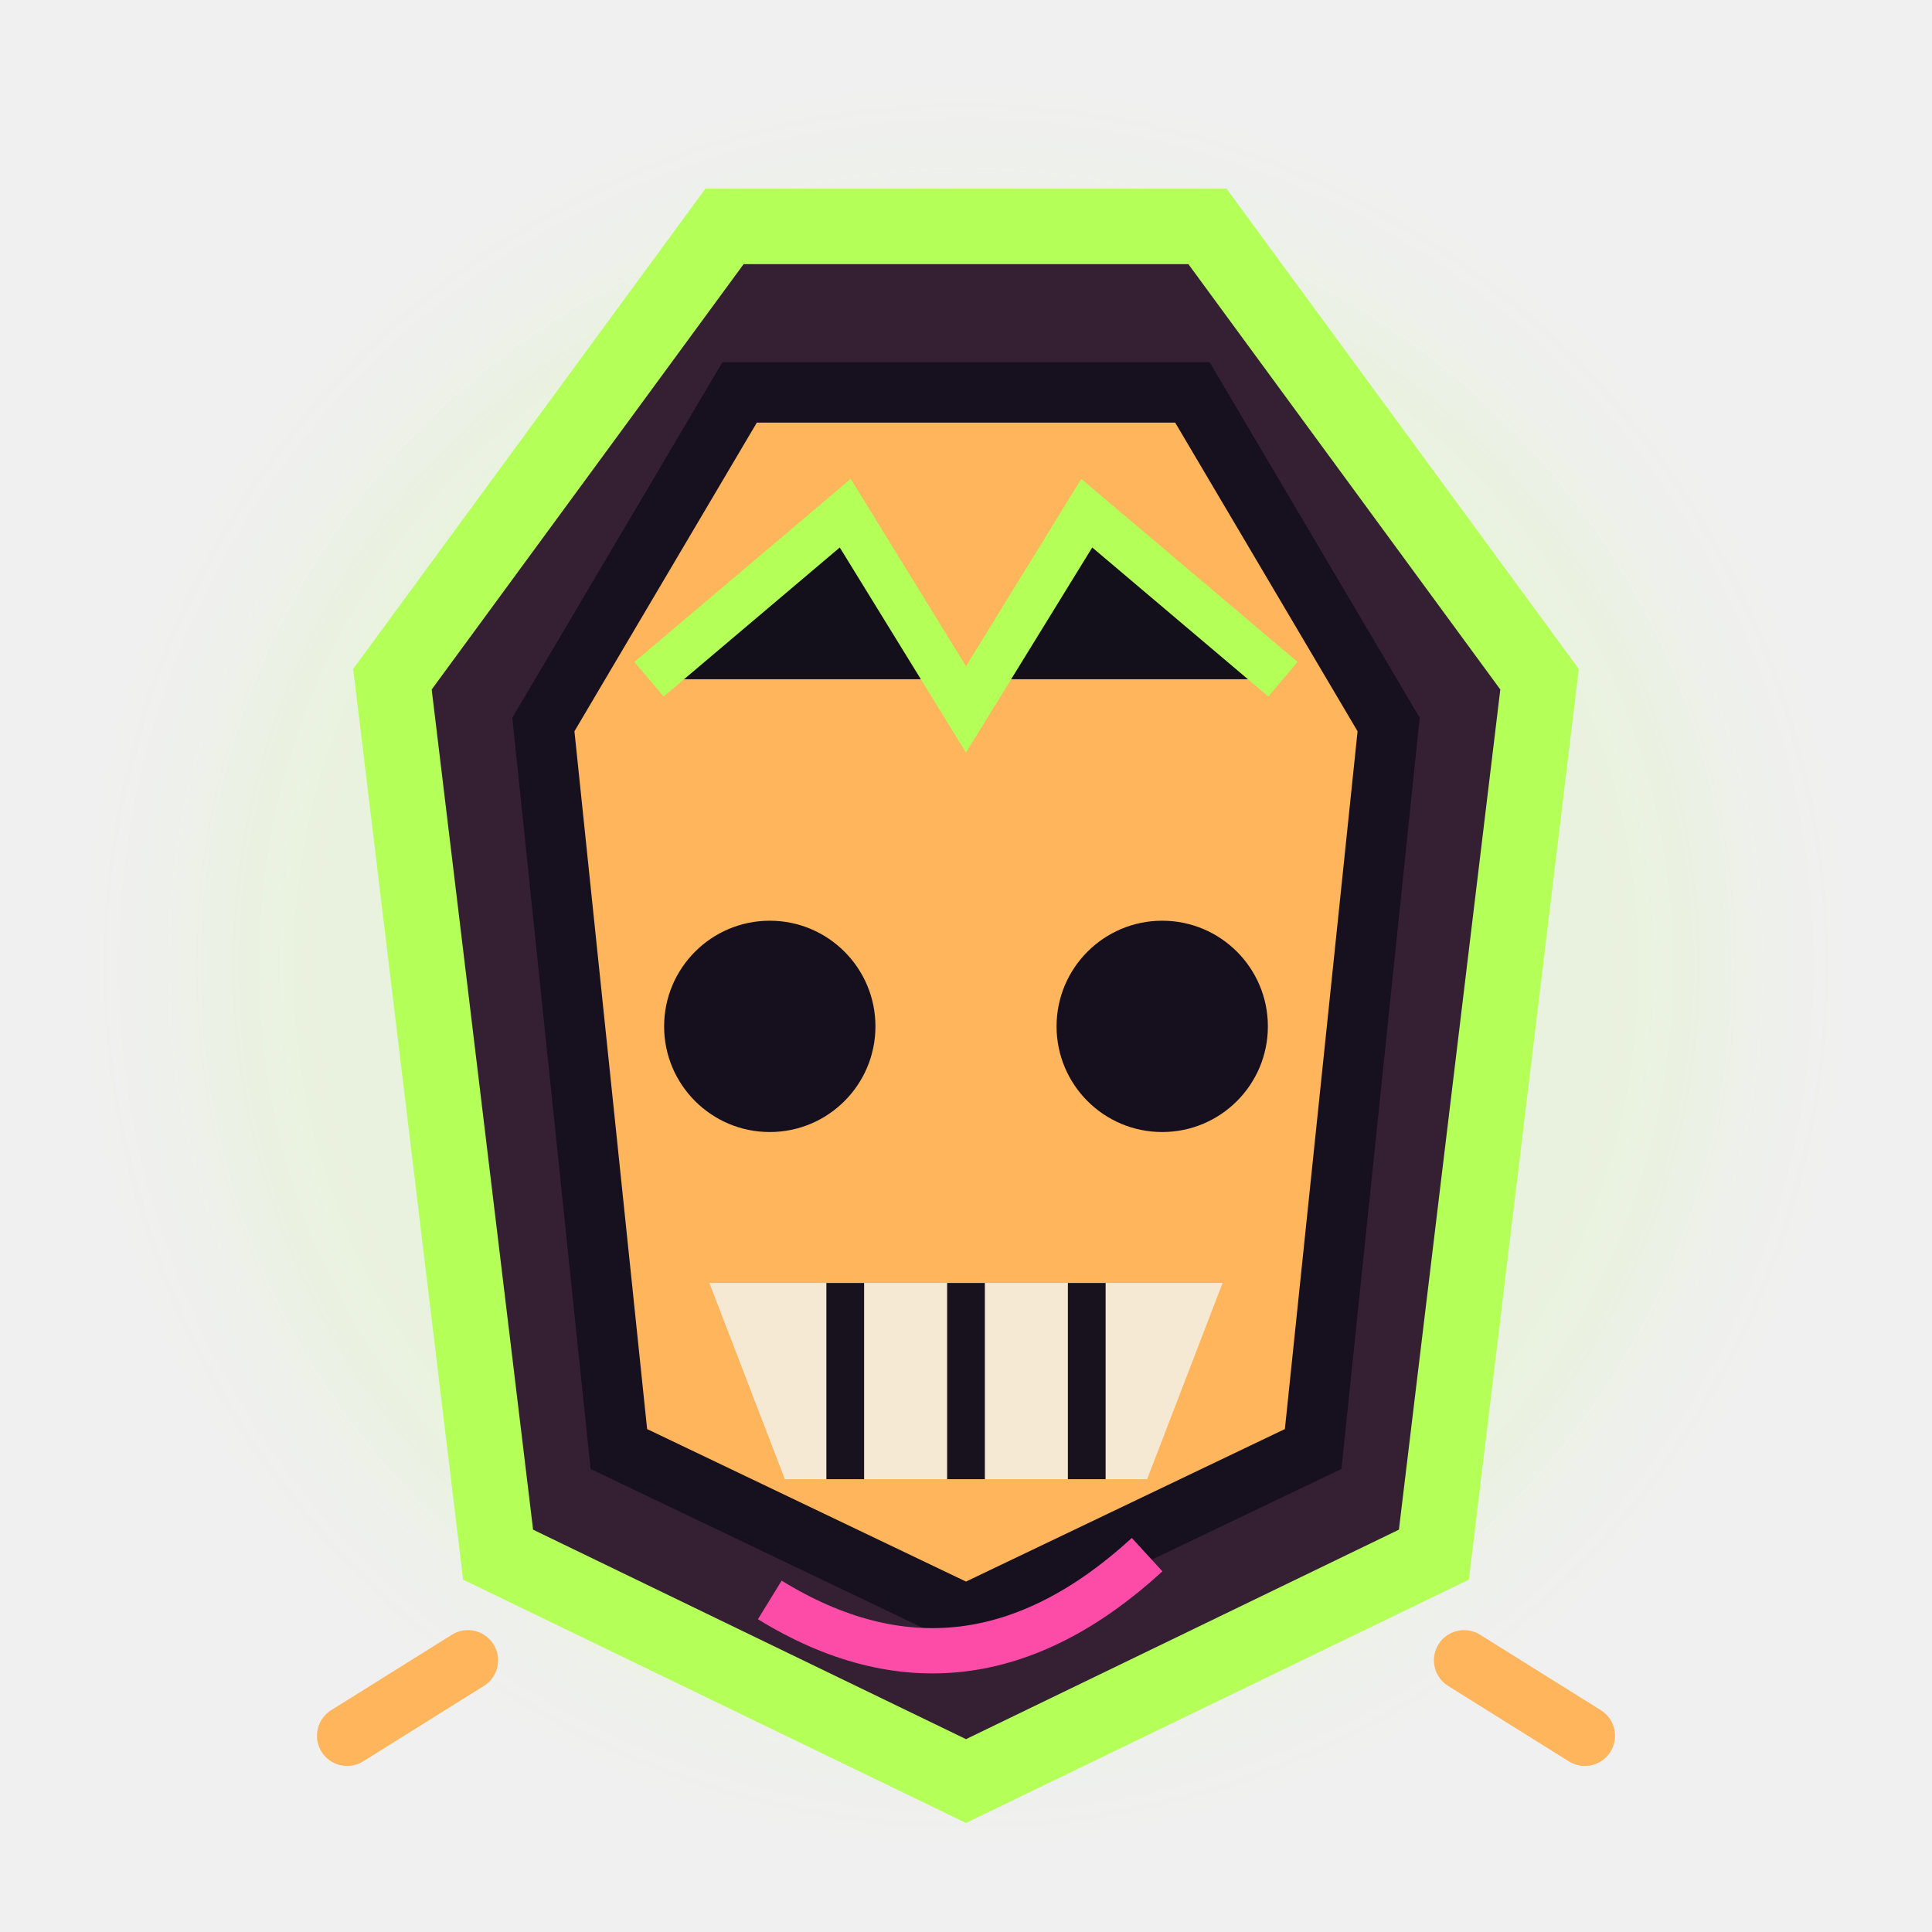
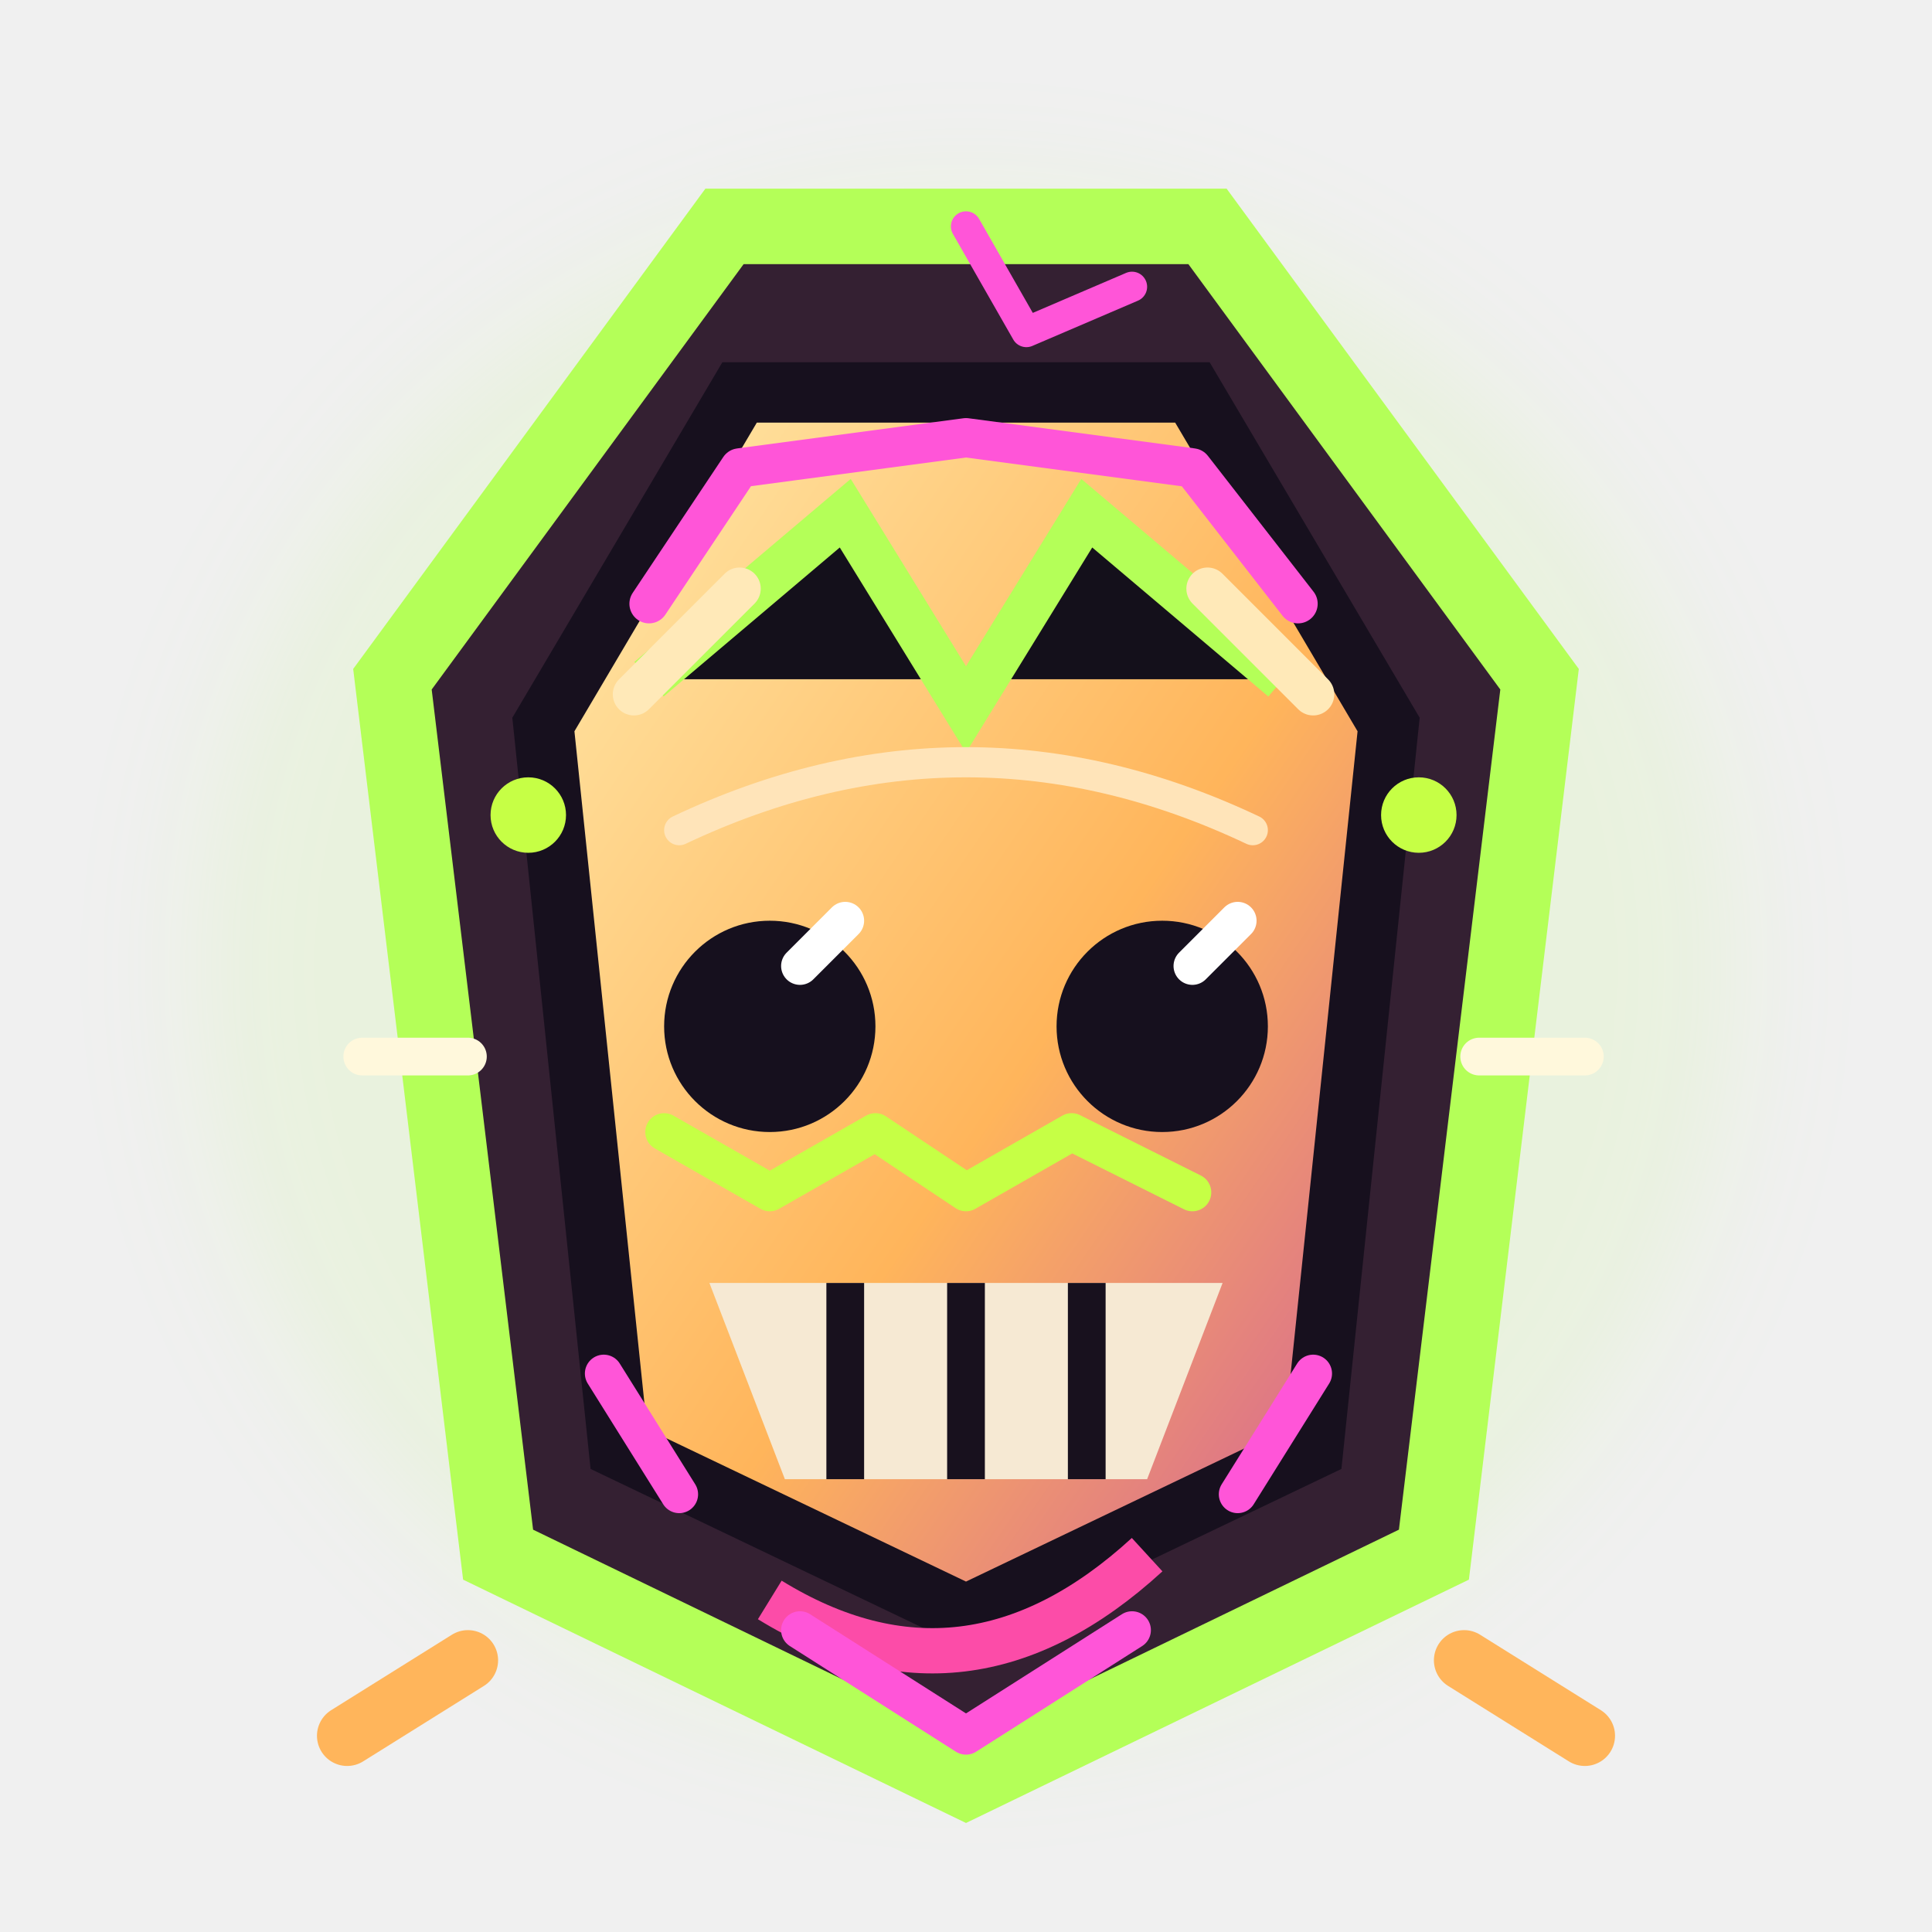
- <svg xmlns="http://www.w3.org/2000/svg" viewBox="0 0 128 128" role="img" aria-label="RATTLEPOP original dark neon mascot">
+ <svg xmlns="http://www.w3.org/2000/svg" viewBox="0 0 128 128" role="img" aria-labelledby="title desc">
  <defs>
    <filter id="glow">
      <feGaussianBlur stdDeviation="4" />
    </filter>
+     <linearGradient id="newMaterial" x1="0" y1="0" x2="1" y2="1">
+       <stop stop-color="#ffebad" />
+       <stop offset=".56" stop-color="#ffb55b" />
+       <stop offset="1" stop-color="#ce599a" />
+     </linearGradient>
  </defs>
  <style>@media(prefers-reduced-motion:no-preference){#mascot{transform-origin:64px 86px}@keyframes motion{50%{transform:rotate(6deg)}}#mascot{animation:motion 2.3s ease-in-out infinite}}</style>
  <circle cx="64" cy="64" r="51" fill="#b4ff58" opacity=".12" filter="url(#glow)" />
  <g id="mascot">
    <path d="M48 15h32l22 30-7 58-31 15-31-15-7-58Z" fill="#342032" stroke="#b4ff58" stroke-width="5" />
-     <path d="M49 26h30l13 22-5 48-23 11-23-11-5-48Z" fill="#ffb55b" stroke="#17101e" stroke-width="4" />
+     <path d="M49 26h30l13 22-5 48-23 11-23-11-5-48Z" fill="url(#newMaterial)" stroke="#17101e" stroke-width="4" />
    <path d="M43 45l13-11 8 13 8-13 13 11" fill="#14101b" stroke="#b4ff58" stroke-width="3" />
    <circle cx="51" cy="68" r="7" fill="#16101e" />
    <circle cx="77" cy="68" r="7" fill="#16101e" />
    <path d="M47 85h34l-5 13H52Z" fill="#f6e9d3" />
    <path d="M56 85v13m8-13v13m8-13v13" stroke="#18111e" stroke-width="2.5" />
    <path d="M31 110l-8 5m74-5 8 5" stroke="#ffb55b" stroke-width="4" stroke-linecap="round" />
    <path d="M51 106q13 8 25-3" stroke="#fc4ca8" stroke-width="3" fill="none" />
+     <g id="remaster-details" stroke-linejoin="round" stroke-linecap="round">
+       <path d="m42 46 7-7m31 0 7 7" stroke="#ffe9b8" stroke-width="2.8" fill="none" />
+       <path d="M43 40 49 31l15-2 15 2 7 9" stroke="#ff55d8" stroke-width="2.6" fill="none" />
+       <path d="M45 55q19-9 38 0" fill="none" stroke="#ffe4b9" stroke-width="2" />
+       <path d="M44 75 51 79l7-4 6 4 7-4 8 4" fill="none" stroke="#c6ff45" stroke-width="2.5" />
+       <path d="m40 91 5 8m42-8-5 8M53 108l11 7 11-7" stroke="#ff55d8" stroke-width="2.5" fill="none" />
+       <circle cx="35" cy="54" r="2.5" fill="#c6ff45" />
+       <circle cx="94" cy="54" r="2.5" fill="#c6ff45" />
+       <path d="M24 70h7m67 0h7" stroke="#fff8dc" stroke-width="2.5" />
+       <path d="m53 64 3-3m23 3 3-3" stroke="#fff" stroke-width="2.5" />
+       <path d="M64 15l4 7 7-3" stroke="#ff55d8" fill="none" stroke-width="2" />
+     </g>
  </g>
</svg>
